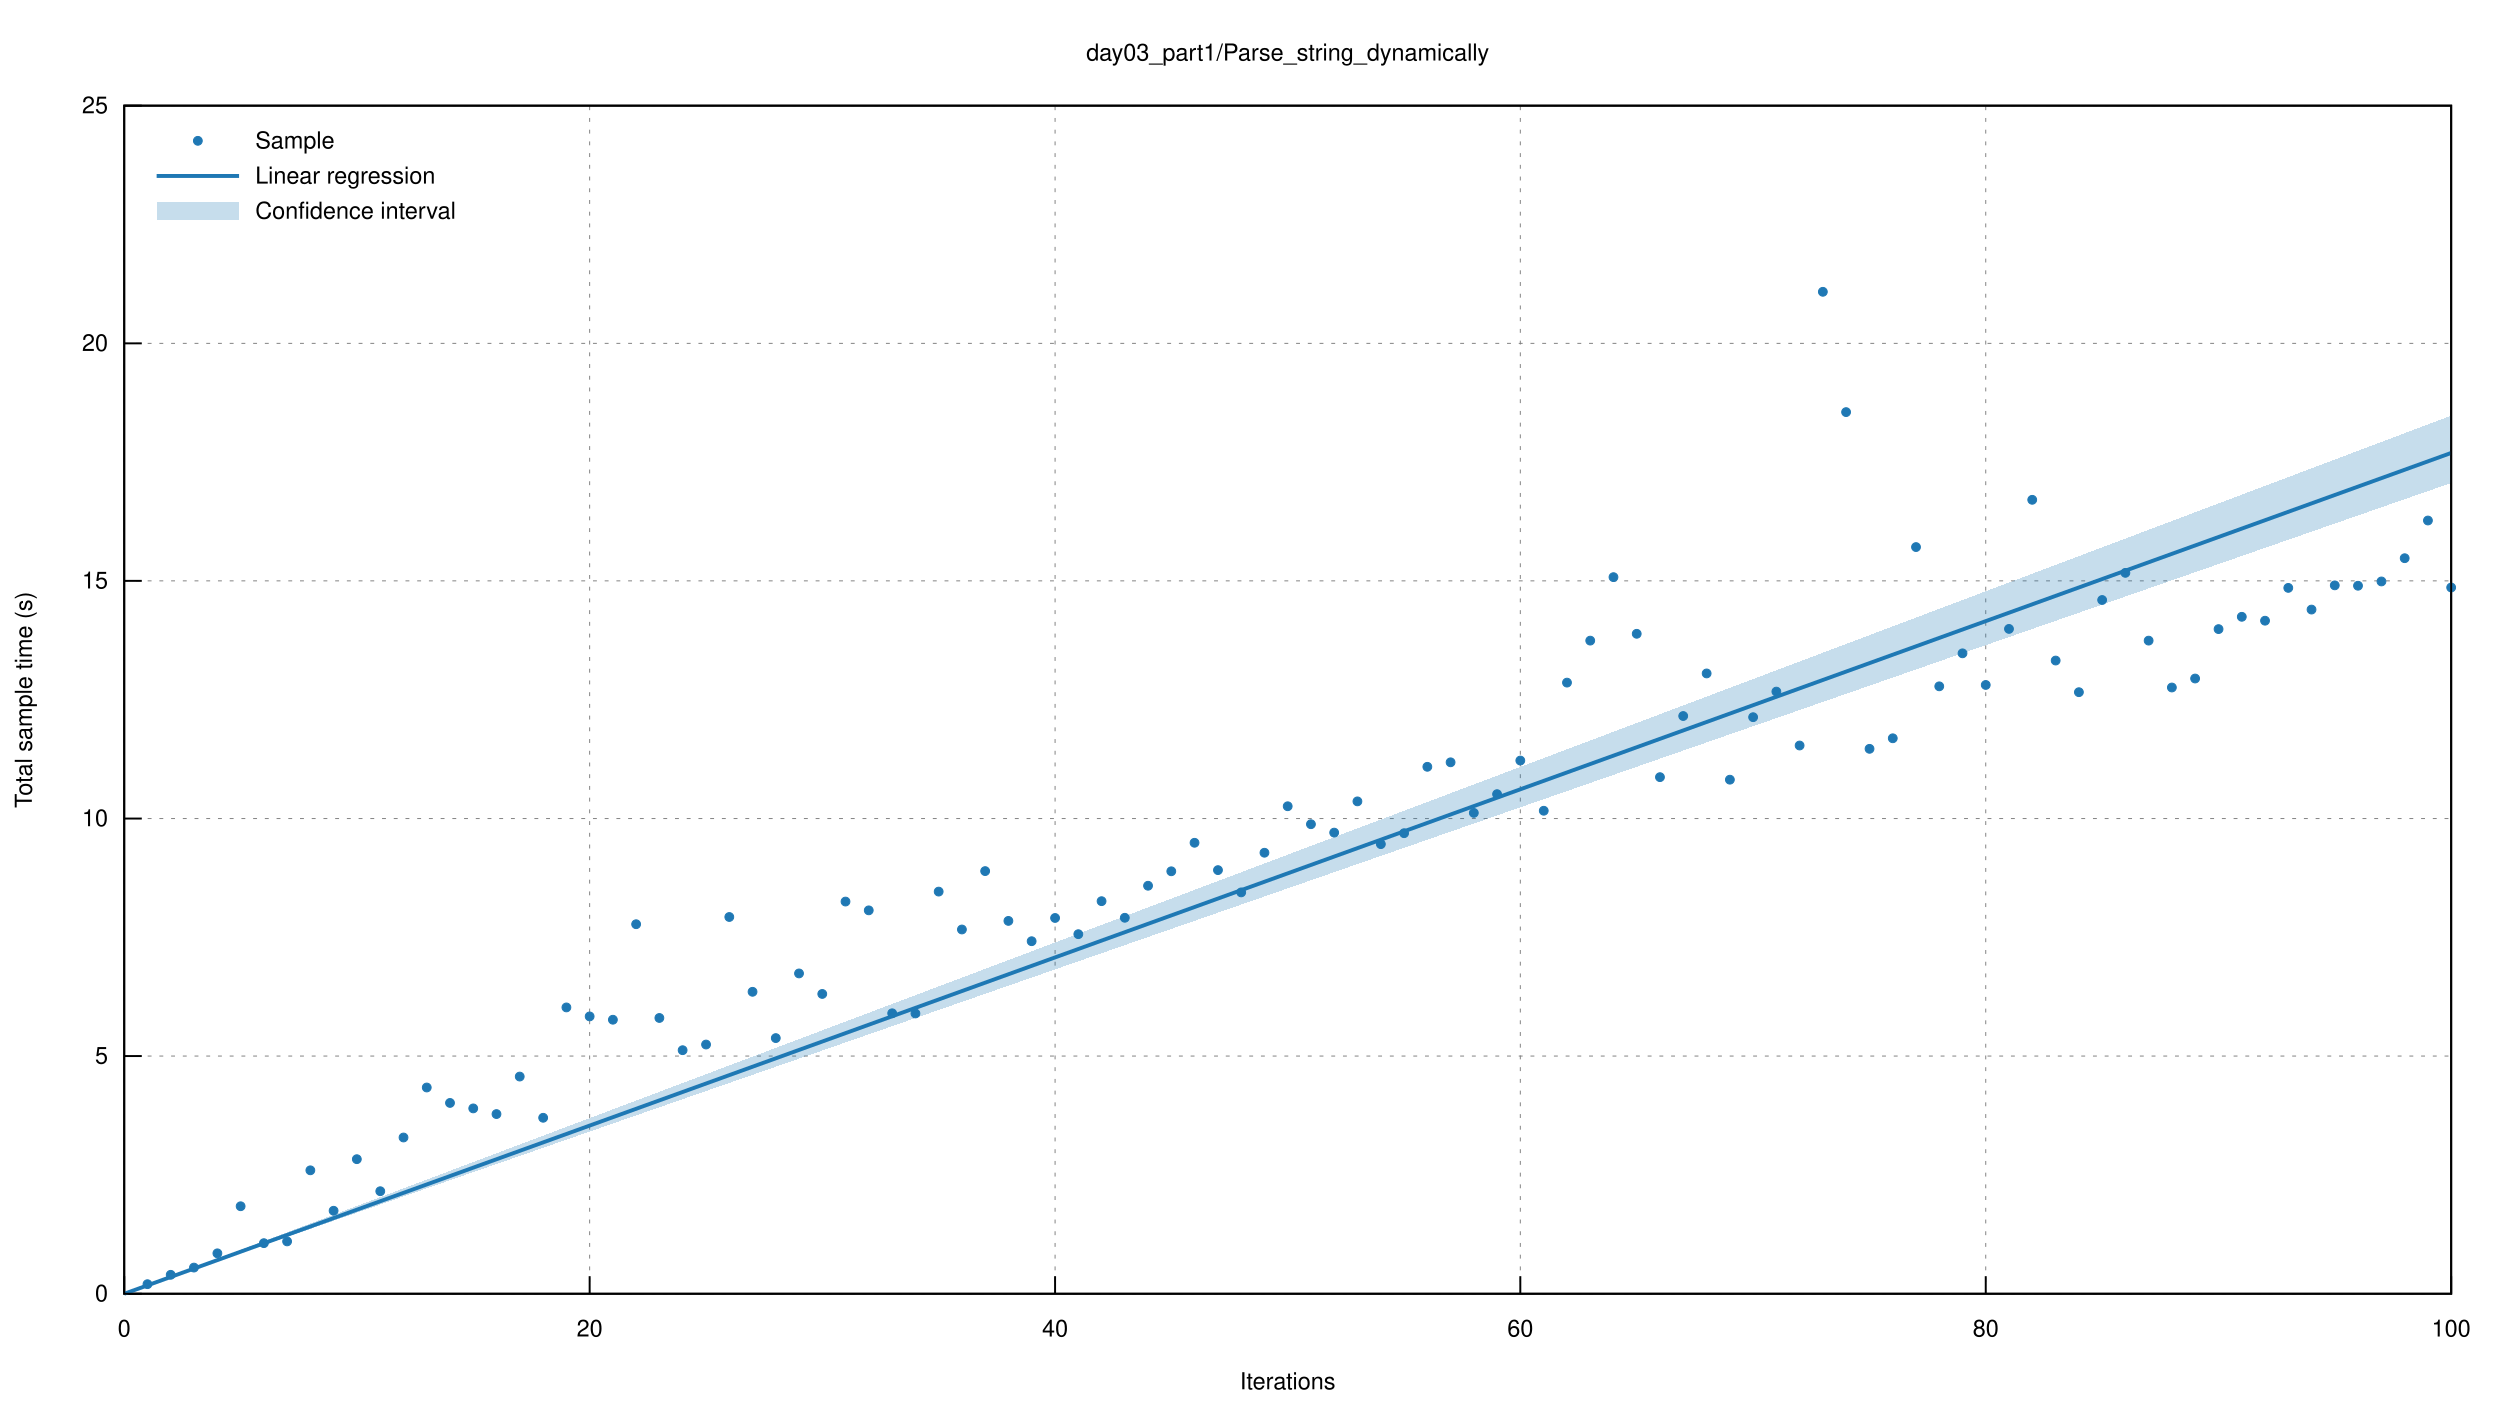
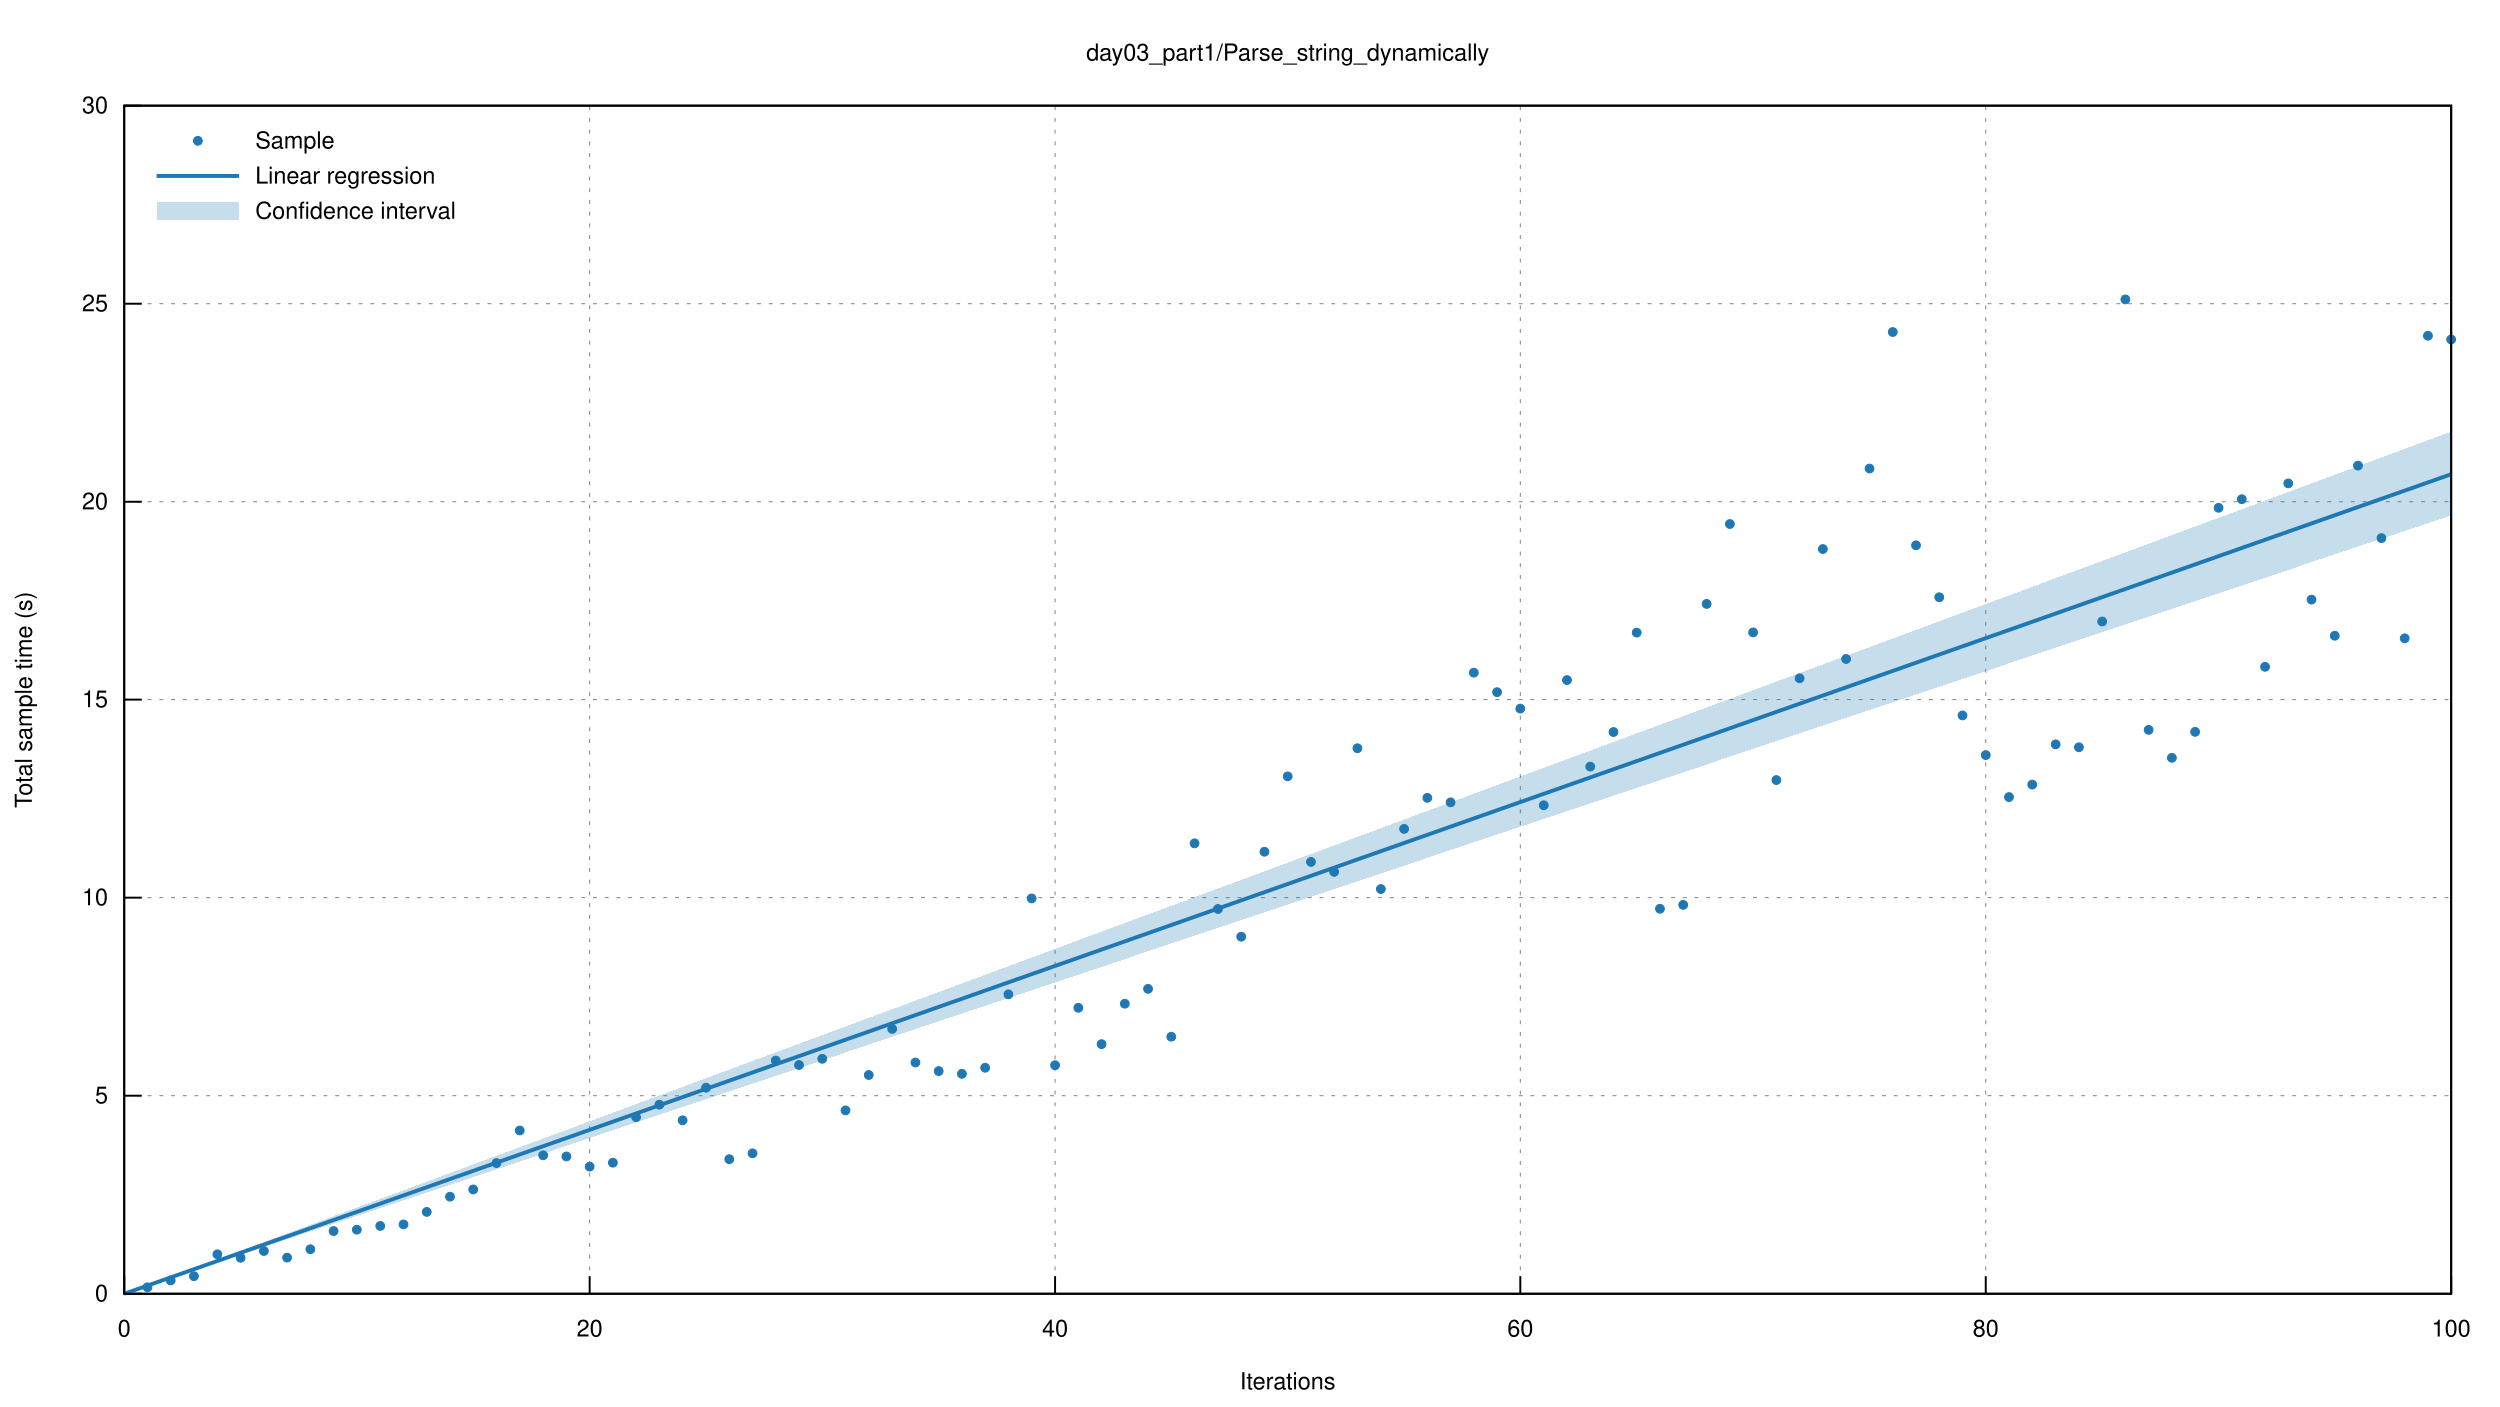
<svg xmlns="http://www.w3.org/2000/svg" xmlns:xlink="http://www.w3.org/1999/xlink" viewBox="0 0 1280 720">
  <g id="gnuplot_canvas">
    <rect x="0" y="0" width="1280" height="720" fill="none" />
    <defs>
      <circle id="gpDot" r="0.5" stroke-width="0.5" stroke="currentColor" />
      <path id="gpPt0" stroke-width="0.222" stroke="currentColor" d="M-1,0 h2 M0,-1 v2" />
      <path id="gpPt1" stroke-width="0.222" stroke="currentColor" d="M-1,-1 L1,1 M1,-1 L-1,1" />
      <path id="gpPt2" stroke-width="0.222" stroke="currentColor" d="M-1,0 L1,0 M0,-1 L0,1 M-1,-1 L1,1 M-1,1 L1,-1" />
      <rect id="gpPt3" stroke-width="0.222" stroke="currentColor" x="-1" y="-1" width="2" height="2" />
      <rect id="gpPt4" stroke-width="0.222" stroke="currentColor" fill="currentColor" x="-1" y="-1" width="2" height="2" />
      <circle id="gpPt5" stroke-width="0.222" stroke="currentColor" cx="0" cy="0" r="1" />
      <use xlink:href="#gpPt5" id="gpPt6" fill="currentColor" stroke="none" />
      <path id="gpPt7" stroke-width="0.222" stroke="currentColor" d="M0,-1.33 L-1.33,0.67 L1.33,0.67 z" />
      <use xlink:href="#gpPt7" id="gpPt8" fill="currentColor" stroke="none" />
      <use xlink:href="#gpPt7" id="gpPt9" stroke="currentColor" transform="rotate(180)" />
      <use xlink:href="#gpPt9" id="gpPt10" fill="currentColor" stroke="none" />
      <use xlink:href="#gpPt3" id="gpPt11" stroke="currentColor" transform="rotate(45)" />
      <use xlink:href="#gpPt11" id="gpPt12" fill="currentColor" stroke="none" />
      <path id="gpPt13" stroke-width="0.222" stroke="currentColor" d="M0,1.330 L1.265,0.411 L0.782,-1.067 L-0.782,-1.076 L-1.265,0.411 z" />
      <use xlink:href="#gpPt13" id="gpPt14" fill="currentColor" stroke="none" />
      <filter id="textbox" filterUnits="objectBoundingBox" x="0" y="0" height="1" width="1">
        <feFlood flood-color="white" flood-opacity="1" result="bgnd" />
        <feComposite in="SourceGraphic" in2="bgnd" operator="atop" />
      </filter>
      <filter id="greybox" filterUnits="objectBoundingBox" x="0" y="0" height="1" width="1">
        <feFlood flood-color="lightgrey" flood-opacity="1" result="grey" />
        <feComposite in="SourceGraphic" in2="grey" operator="atop" />
      </filter>
    </defs>
    <g fill="none" color="white" stroke="currentColor" stroke-width="1.00" stroke-linecap="butt" stroke-linejoin="miter">
</g>
    <g fill="none" color="black" stroke="currentColor" stroke-width="1.00" stroke-linecap="butt" stroke-linejoin="miter">
</g>
    <g fill="none" color="black" stroke="black" stroke-width="0.50" stroke-linecap="butt" stroke-linejoin="miter">
</g>
    <g fill="none" color="gray" stroke="currentColor" stroke-width="0.50" stroke-linecap="butt" stroke-linejoin="miter">
      <path stroke="gray" stroke-dasharray="2,4" class="gridline" d="M63.6,662.4 L1255.0,662.4  " />
    </g>
    <g fill="none" color="gray" stroke="gray" stroke-width="1.00" stroke-linecap="butt" stroke-linejoin="miter">
</g>
    <g fill="none" color="black" stroke="currentColor" stroke-width="1.00" stroke-linecap="butt" stroke-linejoin="miter">
      <path stroke="black" d="M63.6,662.4 L72.6,662.4  " />
      <g transform="translate(55.3,666.3)" stroke="none" fill="black" font-family="Helvetica" font-size="12.00" text-anchor="end">
        <text>
          <tspan font-family="Helvetica"> 0</tspan>
        </text>
      </g>
    </g>
    <g fill="none" color="black" stroke="currentColor" stroke-width="1.00" stroke-linecap="butt" stroke-linejoin="miter">
</g>
    <g fill="none" color="black" stroke="black" stroke-width="0.50" stroke-linecap="butt" stroke-linejoin="miter">
</g>
    <g fill="none" color="gray" stroke="currentColor" stroke-width="0.50" stroke-linecap="butt" stroke-linejoin="miter">
-       <path stroke="gray" stroke-dasharray="2,4" class="gridline" d="M63.6,540.7 L1255.0,540.7  " />
-     </g>
-     <g fill="none" color="gray" stroke="gray" stroke-width="1.00" stroke-linecap="butt" stroke-linejoin="miter">
- </g>
-     <g fill="none" color="black" stroke="currentColor" stroke-width="1.00" stroke-linecap="butt" stroke-linejoin="miter">
-       <path stroke="black" d="M63.6,540.7 L72.6,540.7  " />
-       <g transform="translate(55.3,544.6)" stroke="none" fill="black" font-family="Helvetica" font-size="12.00" text-anchor="end">
+       <path stroke="gray" stroke-dasharray="2,4" class="gridline" d="M63.6,561.0 L1255.0,561.0  " />
+     </g>
+     <g fill="none" color="gray" stroke="gray" stroke-width="1.00" stroke-linecap="butt" stroke-linejoin="miter">
+ </g>
+     <g fill="none" color="black" stroke="currentColor" stroke-width="1.00" stroke-linecap="butt" stroke-linejoin="miter">
+       <path stroke="black" d="M63.6,561.0 L72.6,561.0  " />
+       <g transform="translate(55.3,564.9)" stroke="none" fill="black" font-family="Helvetica" font-size="12.00" text-anchor="end">
        <text>
          <tspan font-family="Helvetica"> 5</tspan>
        </text>
      </g>
    </g>
    <g fill="none" color="black" stroke="currentColor" stroke-width="1.00" stroke-linecap="butt" stroke-linejoin="miter">
</g>
    <g fill="none" color="black" stroke="black" stroke-width="0.50" stroke-linecap="butt" stroke-linejoin="miter">
</g>
    <g fill="none" color="gray" stroke="currentColor" stroke-width="0.50" stroke-linecap="butt" stroke-linejoin="miter">
-       <path stroke="gray" stroke-dasharray="2,4" class="gridline" d="M63.6,419.1 L1255.0,419.1  " />
-     </g>
-     <g fill="none" color="gray" stroke="gray" stroke-width="1.00" stroke-linecap="butt" stroke-linejoin="miter">
- </g>
-     <g fill="none" color="black" stroke="currentColor" stroke-width="1.00" stroke-linecap="butt" stroke-linejoin="miter">
-       <path stroke="black" d="M63.6,419.1 L72.6,419.1  " />
-       <g transform="translate(55.3,423.0)" stroke="none" fill="black" font-family="Helvetica" font-size="12.00" text-anchor="end">
+       <path stroke="gray" stroke-dasharray="2,4" class="gridline" d="M63.6,459.6 L1255.0,459.6  " />
+     </g>
+     <g fill="none" color="gray" stroke="gray" stroke-width="1.00" stroke-linecap="butt" stroke-linejoin="miter">
+ </g>
+     <g fill="none" color="black" stroke="currentColor" stroke-width="1.00" stroke-linecap="butt" stroke-linejoin="miter">
+       <path stroke="black" d="M63.6,459.6 L72.6,459.6  " />
+       <g transform="translate(55.3,463.5)" stroke="none" fill="black" font-family="Helvetica" font-size="12.00" text-anchor="end">
        <text>
          <tspan font-family="Helvetica"> 10</tspan>
        </text>
      </g>
    </g>
    <g fill="none" color="black" stroke="currentColor" stroke-width="1.00" stroke-linecap="butt" stroke-linejoin="miter">
</g>
    <g fill="none" color="black" stroke="black" stroke-width="0.50" stroke-linecap="butt" stroke-linejoin="miter">
</g>
    <g fill="none" color="gray" stroke="currentColor" stroke-width="0.50" stroke-linecap="butt" stroke-linejoin="miter">
-       <path stroke="gray" stroke-dasharray="2,4" class="gridline" d="M63.6,297.4 L1255.0,297.4  " />
-     </g>
-     <g fill="none" color="gray" stroke="gray" stroke-width="1.00" stroke-linecap="butt" stroke-linejoin="miter">
- </g>
-     <g fill="none" color="black" stroke="currentColor" stroke-width="1.00" stroke-linecap="butt" stroke-linejoin="miter">
-       <path stroke="black" d="M63.6,297.4 L72.6,297.4  " />
-       <g transform="translate(55.3,301.3)" stroke="none" fill="black" font-family="Helvetica" font-size="12.00" text-anchor="end">
+       <path stroke="gray" stroke-dasharray="2,4" class="gridline" d="M63.6,358.2 L1255.0,358.2  " />
+     </g>
+     <g fill="none" color="gray" stroke="gray" stroke-width="1.00" stroke-linecap="butt" stroke-linejoin="miter">
+ </g>
+     <g fill="none" color="black" stroke="currentColor" stroke-width="1.00" stroke-linecap="butt" stroke-linejoin="miter">
+       <path stroke="black" d="M63.6,358.2 L72.6,358.2  " />
+       <g transform="translate(55.3,362.1)" stroke="none" fill="black" font-family="Helvetica" font-size="12.00" text-anchor="end">
        <text>
          <tspan font-family="Helvetica"> 15</tspan>
        </text>
      </g>
    </g>
    <g fill="none" color="black" stroke="currentColor" stroke-width="1.00" stroke-linecap="butt" stroke-linejoin="miter">
</g>
    <g fill="none" color="black" stroke="black" stroke-width="0.50" stroke-linecap="butt" stroke-linejoin="miter">
</g>
    <g fill="none" color="gray" stroke="currentColor" stroke-width="0.50" stroke-linecap="butt" stroke-linejoin="miter">
-       <path stroke="gray" stroke-dasharray="2,4" class="gridline" d="M63.6,175.8 L1255.0,175.8  " />
-     </g>
-     <g fill="none" color="gray" stroke="gray" stroke-width="1.00" stroke-linecap="butt" stroke-linejoin="miter">
- </g>
-     <g fill="none" color="black" stroke="currentColor" stroke-width="1.00" stroke-linecap="butt" stroke-linejoin="miter">
-       <path stroke="black" d="M63.6,175.8 L72.6,175.8  " />
-       <g transform="translate(55.3,179.7)" stroke="none" fill="black" font-family="Helvetica" font-size="12.00" text-anchor="end">
+       <path stroke="gray" stroke-dasharray="2,4" class="gridline" d="M63.6,256.9 L1255.0,256.9  " />
+     </g>
+     <g fill="none" color="gray" stroke="gray" stroke-width="1.00" stroke-linecap="butt" stroke-linejoin="miter">
+ </g>
+     <g fill="none" color="black" stroke="currentColor" stroke-width="1.00" stroke-linecap="butt" stroke-linejoin="miter">
+       <path stroke="black" d="M63.6,256.9 L72.6,256.9  " />
+       <g transform="translate(55.3,260.8)" stroke="none" fill="black" font-family="Helvetica" font-size="12.00" text-anchor="end">
        <text>
          <tspan font-family="Helvetica"> 20</tspan>
+         </text>
+       </g>
+     </g>
+     <g fill="none" color="black" stroke="currentColor" stroke-width="1.00" stroke-linecap="butt" stroke-linejoin="miter">
+ </g>
+     <g fill="none" color="black" stroke="black" stroke-width="0.50" stroke-linecap="butt" stroke-linejoin="miter">
+ </g>
+     <g fill="none" color="gray" stroke="currentColor" stroke-width="0.50" stroke-linecap="butt" stroke-linejoin="miter">
+       <path stroke="gray" stroke-dasharray="2,4" class="gridline" d="M63.6,155.5 L1255.0,155.5  " />
+     </g>
+     <g fill="none" color="gray" stroke="gray" stroke-width="1.00" stroke-linecap="butt" stroke-linejoin="miter">
+ </g>
+     <g fill="none" color="black" stroke="currentColor" stroke-width="1.00" stroke-linecap="butt" stroke-linejoin="miter">
+       <path stroke="black" d="M63.6,155.5 L72.6,155.5  " />
+       <g transform="translate(55.3,159.4)" stroke="none" fill="black" font-family="Helvetica" font-size="12.00" text-anchor="end">
+         <text>
+           <tspan font-family="Helvetica"> 25</tspan>
        </text>
      </g>
    </g>
    <g fill="none" color="black" stroke="currentColor" stroke-width="1.00" stroke-linecap="butt" stroke-linejoin="miter">
</g>
    <g fill="none" color="black" stroke="black" stroke-width="0.50" stroke-linecap="butt" stroke-linejoin="miter">
</g>
    <g fill="none" color="gray" stroke="currentColor" stroke-width="0.50" stroke-linecap="butt" stroke-linejoin="miter">
      <path stroke="gray" stroke-dasharray="2,4" class="gridline" d="M63.6,54.1 L1255.0,54.1  " />
    </g>
    <g fill="none" color="gray" stroke="gray" stroke-width="1.00" stroke-linecap="butt" stroke-linejoin="miter">
</g>
    <g fill="none" color="black" stroke="currentColor" stroke-width="1.00" stroke-linecap="butt" stroke-linejoin="miter">
      <path stroke="black" d="M63.6,54.1 L72.6,54.1  " />
      <g transform="translate(55.3,58.0)" stroke="none" fill="black" font-family="Helvetica" font-size="12.00" text-anchor="end">
        <text>
-           <tspan font-family="Helvetica"> 25</tspan>
+           <tspan font-family="Helvetica"> 30</tspan>
        </text>
      </g>
    </g>
    <g fill="none" color="black" stroke="currentColor" stroke-width="1.00" stroke-linecap="butt" stroke-linejoin="miter">
</g>
    <g fill="none" color="black" stroke="black" stroke-width="0.50" stroke-linecap="butt" stroke-linejoin="miter">
</g>
    <g fill="none" color="gray" stroke="currentColor" stroke-width="0.50" stroke-linecap="butt" stroke-linejoin="miter">
      <path stroke="gray" stroke-dasharray="2,4" class="gridline" d="M63.6,662.4 L63.6,54.1  " />
    </g>
    <g fill="none" color="gray" stroke="gray" stroke-width="1.00" stroke-linecap="butt" stroke-linejoin="miter">
</g>
    <g fill="none" color="black" stroke="currentColor" stroke-width="1.00" stroke-linecap="butt" stroke-linejoin="miter">
      <path stroke="black" d="M63.6,662.4 L63.6,653.4  " />
      <g transform="translate(63.6,684.3)" stroke="none" fill="black" font-family="Helvetica" font-size="12.00" text-anchor="middle">
        <text>
          <tspan font-family="Helvetica"> 0</tspan>
        </text>
      </g>
    </g>
    <g fill="none" color="black" stroke="currentColor" stroke-width="1.00" stroke-linecap="butt" stroke-linejoin="miter">
</g>
    <g fill="none" color="black" stroke="black" stroke-width="0.50" stroke-linecap="butt" stroke-linejoin="miter">
</g>
    <g fill="none" color="gray" stroke="currentColor" stroke-width="0.50" stroke-linecap="butt" stroke-linejoin="miter">
      <path stroke="gray" stroke-dasharray="2,4" class="gridline" d="M301.9,662.4 L301.9,54.1  " />
    </g>
    <g fill="none" color="gray" stroke="gray" stroke-width="1.00" stroke-linecap="butt" stroke-linejoin="miter">
</g>
    <g fill="none" color="black" stroke="currentColor" stroke-width="1.00" stroke-linecap="butt" stroke-linejoin="miter">
      <path stroke="black" d="M301.9,662.4 L301.9,653.4  " />
      <g transform="translate(301.9,684.3)" stroke="none" fill="black" font-family="Helvetica" font-size="12.00" text-anchor="middle">
        <text>
          <tspan font-family="Helvetica"> 20</tspan>
        </text>
      </g>
    </g>
    <g fill="none" color="black" stroke="currentColor" stroke-width="1.00" stroke-linecap="butt" stroke-linejoin="miter">
</g>
    <g fill="none" color="black" stroke="black" stroke-width="0.50" stroke-linecap="butt" stroke-linejoin="miter">
</g>
    <g fill="none" color="gray" stroke="currentColor" stroke-width="0.50" stroke-linecap="butt" stroke-linejoin="miter">
      <path stroke="gray" stroke-dasharray="2,4" class="gridline" d="M540.2,662.4 L540.2,54.1  " />
    </g>
    <g fill="none" color="gray" stroke="gray" stroke-width="1.00" stroke-linecap="butt" stroke-linejoin="miter">
</g>
    <g fill="none" color="black" stroke="currentColor" stroke-width="1.00" stroke-linecap="butt" stroke-linejoin="miter">
      <path stroke="black" d="M540.2,662.4 L540.2,653.4  " />
      <g transform="translate(540.2,684.3)" stroke="none" fill="black" font-family="Helvetica" font-size="12.00" text-anchor="middle">
        <text>
          <tspan font-family="Helvetica"> 40</tspan>
        </text>
      </g>
    </g>
    <g fill="none" color="black" stroke="currentColor" stroke-width="1.00" stroke-linecap="butt" stroke-linejoin="miter">
</g>
    <g fill="none" color="black" stroke="black" stroke-width="0.50" stroke-linecap="butt" stroke-linejoin="miter">
</g>
    <g fill="none" color="gray" stroke="currentColor" stroke-width="0.50" stroke-linecap="butt" stroke-linejoin="miter">
      <path stroke="gray" stroke-dasharray="2,4" class="gridline" d="M778.4,662.4 L778.4,54.1  " />
    </g>
    <g fill="none" color="gray" stroke="gray" stroke-width="1.00" stroke-linecap="butt" stroke-linejoin="miter">
</g>
    <g fill="none" color="black" stroke="currentColor" stroke-width="1.00" stroke-linecap="butt" stroke-linejoin="miter">
      <path stroke="black" d="M778.4,662.4 L778.4,653.4  " />
      <g transform="translate(778.4,684.3)" stroke="none" fill="black" font-family="Helvetica" font-size="12.00" text-anchor="middle">
        <text>
          <tspan font-family="Helvetica"> 60</tspan>
        </text>
      </g>
    </g>
    <g fill="none" color="black" stroke="currentColor" stroke-width="1.00" stroke-linecap="butt" stroke-linejoin="miter">
</g>
    <g fill="none" color="black" stroke="black" stroke-width="0.50" stroke-linecap="butt" stroke-linejoin="miter">
</g>
    <g fill="none" color="gray" stroke="currentColor" stroke-width="0.50" stroke-linecap="butt" stroke-linejoin="miter">
      <path stroke="gray" stroke-dasharray="2,4" class="gridline" d="M1016.7,662.4 L1016.7,54.1  " />
    </g>
    <g fill="none" color="gray" stroke="gray" stroke-width="1.00" stroke-linecap="butt" stroke-linejoin="miter">
</g>
    <g fill="none" color="black" stroke="currentColor" stroke-width="1.00" stroke-linecap="butt" stroke-linejoin="miter">
      <path stroke="black" d="M1016.7,662.4 L1016.7,653.4  " />
      <g transform="translate(1016.7,684.3)" stroke="none" fill="black" font-family="Helvetica" font-size="12.00" text-anchor="middle">
        <text>
          <tspan font-family="Helvetica"> 80</tspan>
        </text>
      </g>
    </g>
    <g fill="none" color="black" stroke="currentColor" stroke-width="1.00" stroke-linecap="butt" stroke-linejoin="miter">
</g>
    <g fill="none" color="black" stroke="black" stroke-width="0.50" stroke-linecap="butt" stroke-linejoin="miter">
</g>
    <g fill="none" color="gray" stroke="currentColor" stroke-width="0.50" stroke-linecap="butt" stroke-linejoin="miter">
      <path stroke="gray" stroke-dasharray="2,4" class="gridline" d="M1255.0,662.4 L1255.0,54.1  " />
    </g>
    <g fill="none" color="gray" stroke="gray" stroke-width="1.00" stroke-linecap="butt" stroke-linejoin="miter">
</g>
    <g fill="none" color="black" stroke="currentColor" stroke-width="1.00" stroke-linecap="butt" stroke-linejoin="miter">
      <path stroke="black" d="M1255.0,662.4 L1255.0,653.4  " />
      <g transform="translate(1255.0,684.3)" stroke="none" fill="black" font-family="Helvetica" font-size="12.00" text-anchor="middle">
        <text>
          <tspan font-family="Helvetica"> 100</tspan>
        </text>
      </g>
    </g>
    <g fill="none" color="black" stroke="currentColor" stroke-width="1.00" stroke-linecap="butt" stroke-linejoin="miter">
</g>
    <g fill="none" color="black" stroke="currentColor" stroke-width="1.00" stroke-linecap="butt" stroke-linejoin="miter">
      <path stroke="black" d="M63.6,54.1 L63.6,662.4 L1255.0,662.4 L1255.0,54.1 L63.6,54.1 Z  " />
    </g>
    <g fill="none" color="black" stroke="currentColor" stroke-width="1.00" stroke-linecap="butt" stroke-linejoin="miter">
      <g transform="translate(16.3,358.3) rotate(270)" stroke="none" fill="black" font-family="Helvetica" font-size="12.00" text-anchor="middle">
        <text>
          <tspan font-family="Helvetica">Total sample time (s)</tspan>
        </text>
      </g>
    </g>
    <g fill="none" color="black" stroke="currentColor" stroke-width="1.00" stroke-linecap="butt" stroke-linejoin="miter">
      <g transform="translate(659.3,711.3)" stroke="none" fill="black" font-family="Helvetica" font-size="12.00" text-anchor="middle">
        <text>
          <tspan font-family="Helvetica">Iterations</tspan>
        </text>
      </g>
    </g>
    <g fill="none" color="black" stroke="currentColor" stroke-width="1.00" stroke-linecap="butt" stroke-linejoin="miter">
      <g transform="translate(659.3,31.0)" stroke="none" fill="black" font-family="Helvetica" font-size="12.00" text-anchor="middle">
        <text>
          <tspan font-family="Helvetica">day03_part1/Parse_string_dynamically</tspan>
        </text>
      </g>
    </g>
    <g id="gnuplot_plot_1">
      <g fill="none" color="black" stroke="currentColor" stroke-width="1.00" stroke-linecap="butt" stroke-linejoin="miter">
        <g transform="translate(130.7,76.0)" stroke="none" fill="black" font-family="Helvetica" font-size="12.00" text-anchor="start">
          <text>
            <tspan font-family="Helvetica">Sample</tspan>
          </text>
        </g>
      </g>
      <g fill="none" color="black" stroke="currentColor" stroke-width="1.00" stroke-linecap="butt" stroke-linejoin="miter">
-         <use xlink:href="#gpPt6" transform="translate(75.5,657.5) scale(2.25)" color="rgb( 31, 120, 180)" />
-         <use xlink:href="#gpPt6" transform="translate(87.4,652.7) scale(2.25)" color="rgb( 31, 120, 180)" />
-         <use xlink:href="#gpPt6" transform="translate(99.3,649.0) scale(2.25)" color="rgb( 31, 120, 180)" />
-         <use xlink:href="#gpPt6" transform="translate(111.3,641.7) scale(2.25)" color="rgb( 31, 120, 180)" />
-         <use xlink:href="#gpPt6" transform="translate(123.2,617.6) scale(2.25)" color="rgb( 31, 120, 180)" />
-         <use xlink:href="#gpPt6" transform="translate(135.1,636.5) scale(2.25)" color="rgb( 31, 120, 180)" />
-         <use xlink:href="#gpPt6" transform="translate(147.0,635.6) scale(2.25)" color="rgb( 31, 120, 180)" />
-         <use xlink:href="#gpPt6" transform="translate(158.9,599.2) scale(2.25)" color="rgb( 31, 120, 180)" />
-         <use xlink:href="#gpPt6" transform="translate(170.8,619.9) scale(2.25)" color="rgb( 31, 120, 180)" />
-         <use xlink:href="#gpPt6" transform="translate(182.7,593.5) scale(2.25)" color="rgb( 31, 120, 180)" />
-         <use xlink:href="#gpPt6" transform="translate(194.7,609.9) scale(2.25)" color="rgb( 31, 120, 180)" />
-         <use xlink:href="#gpPt6" transform="translate(206.6,582.4) scale(2.25)" color="rgb( 31, 120, 180)" />
-         <use xlink:href="#gpPt6" transform="translate(218.5,556.8) scale(2.25)" color="rgb( 31, 120, 180)" />
-         <use xlink:href="#gpPt6" transform="translate(230.4,564.7) scale(2.25)" color="rgb( 31, 120, 180)" />
-         <use xlink:href="#gpPt6" transform="translate(242.3,567.5) scale(2.25)" color="rgb( 31, 120, 180)" />
-         <use xlink:href="#gpPt6" transform="translate(254.2,570.4) scale(2.25)" color="rgb( 31, 120, 180)" />
-         <use xlink:href="#gpPt6" transform="translate(266.1,551.2) scale(2.25)" color="rgb( 31, 120, 180)" />
-         <use xlink:href="#gpPt6" transform="translate(278.1,572.3) scale(2.25)" color="rgb( 31, 120, 180)" />
-         <use xlink:href="#gpPt6" transform="translate(290.0,515.8) scale(2.25)" color="rgb( 31, 120, 180)" />
-         <use xlink:href="#gpPt6" transform="translate(301.9,520.4) scale(2.25)" color="rgb( 31, 120, 180)" />
-         <use xlink:href="#gpPt6" transform="translate(313.8,522.1) scale(2.25)" color="rgb( 31, 120, 180)" />
-         <use xlink:href="#gpPt6" transform="translate(325.7,473.2) scale(2.25)" color="rgb( 31, 120, 180)" />
-         <use xlink:href="#gpPt6" transform="translate(337.6,521.2) scale(2.25)" color="rgb( 31, 120, 180)" />
-         <use xlink:href="#gpPt6" transform="translate(349.5,537.7) scale(2.25)" color="rgb( 31, 120, 180)" />
-         <use xlink:href="#gpPt6" transform="translate(361.5,534.8) scale(2.25)" color="rgb( 31, 120, 180)" />
-         <use xlink:href="#gpPt6" transform="translate(373.4,469.5) scale(2.25)" color="rgb( 31, 120, 180)" />
-         <use xlink:href="#gpPt6" transform="translate(385.3,507.8) scale(2.25)" color="rgb( 31, 120, 180)" />
-         <use xlink:href="#gpPt6" transform="translate(397.2,531.5) scale(2.25)" color="rgb( 31, 120, 180)" />
-         <use xlink:href="#gpPt6" transform="translate(409.1,498.4) scale(2.25)" color="rgb( 31, 120, 180)" />
-         <use xlink:href="#gpPt6" transform="translate(421.0,508.9) scale(2.25)" color="rgb( 31, 120, 180)" />
-         <use xlink:href="#gpPt6" transform="translate(432.9,461.6) scale(2.25)" color="rgb( 31, 120, 180)" />
-         <use xlink:href="#gpPt6" transform="translate(444.8,466.1) scale(2.25)" color="rgb( 31, 120, 180)" />
-         <use xlink:href="#gpPt6" transform="translate(456.8,518.8) scale(2.25)" color="rgb( 31, 120, 180)" />
-         <use xlink:href="#gpPt6" transform="translate(468.7,518.9) scale(2.25)" color="rgb( 31, 120, 180)" />
-         <use xlink:href="#gpPt6" transform="translate(480.6,456.5) scale(2.25)" color="rgb( 31, 120, 180)" />
-         <use xlink:href="#gpPt6" transform="translate(492.5,475.9) scale(2.25)" color="rgb( 31, 120, 180)" />
-         <use xlink:href="#gpPt6" transform="translate(504.4,446.0) scale(2.25)" color="rgb( 31, 120, 180)" />
-         <use xlink:href="#gpPt6" transform="translate(516.3,471.5) scale(2.25)" color="rgb( 31, 120, 180)" />
-         <use xlink:href="#gpPt6" transform="translate(528.2,481.9) scale(2.25)" color="rgb( 31, 120, 180)" />
-         <use xlink:href="#gpPt6" transform="translate(540.2,470.0) scale(2.25)" color="rgb( 31, 120, 180)" />
-         <use xlink:href="#gpPt6" transform="translate(552.1,478.3) scale(2.25)" color="rgb( 31, 120, 180)" />
-         <use xlink:href="#gpPt6" transform="translate(564.0,461.4) scale(2.25)" color="rgb( 31, 120, 180)" />
-         <use xlink:href="#gpPt6" transform="translate(575.9,469.9) scale(2.25)" color="rgb( 31, 120, 180)" />
-         <use xlink:href="#gpPt6" transform="translate(587.8,453.5) scale(2.25)" color="rgb( 31, 120, 180)" />
-         <use xlink:href="#gpPt6" transform="translate(599.7,446.1) scale(2.25)" color="rgb( 31, 120, 180)" />
-         <use xlink:href="#gpPt6" transform="translate(611.6,431.5) scale(2.25)" color="rgb( 31, 120, 180)" />
-         <use xlink:href="#gpPt6" transform="translate(623.6,445.5) scale(2.25)" color="rgb( 31, 120, 180)" />
-         <use xlink:href="#gpPt6" transform="translate(635.5,456.9) scale(2.25)" color="rgb( 31, 120, 180)" />
-         <use xlink:href="#gpPt6" transform="translate(647.4,436.6) scale(2.25)" color="rgb( 31, 120, 180)" />
-         <use xlink:href="#gpPt6" transform="translate(659.3,412.8) scale(2.25)" color="rgb( 31, 120, 180)" />
-         <use xlink:href="#gpPt6" transform="translate(671.2,422.0) scale(2.25)" color="rgb( 31, 120, 180)" />
-         <use xlink:href="#gpPt6" transform="translate(683.1,426.3) scale(2.25)" color="rgb( 31, 120, 180)" />
-         <use xlink:href="#gpPt6" transform="translate(695.0,410.3) scale(2.25)" color="rgb( 31, 120, 180)" />
-         <use xlink:href="#gpPt6" transform="translate(707.0,432.2) scale(2.25)" color="rgb( 31, 120, 180)" />
-         <use xlink:href="#gpPt6" transform="translate(718.9,426.6) scale(2.25)" color="rgb( 31, 120, 180)" />
-         <use xlink:href="#gpPt6" transform="translate(730.8,392.6) scale(2.25)" color="rgb( 31, 120, 180)" />
-         <use xlink:href="#gpPt6" transform="translate(742.7,390.3) scale(2.25)" color="rgb( 31, 120, 180)" />
-         <use xlink:href="#gpPt6" transform="translate(754.6,416.2) scale(2.25)" color="rgb( 31, 120, 180)" />
-         <use xlink:href="#gpPt6" transform="translate(766.5,406.6) scale(2.25)" color="rgb( 31, 120, 180)" />
-         <use xlink:href="#gpPt6" transform="translate(778.4,389.4) scale(2.25)" color="rgb( 31, 120, 180)" />
-         <use xlink:href="#gpPt6" transform="translate(790.4,415.1) scale(2.25)" color="rgb( 31, 120, 180)" />
-         <use xlink:href="#gpPt6" transform="translate(802.3,349.5) scale(2.25)" color="rgb( 31, 120, 180)" />
-         <use xlink:href="#gpPt6" transform="translate(814.2,328.0) scale(2.25)" color="rgb( 31, 120, 180)" />
-         <use xlink:href="#gpPt6" transform="translate(826.1,295.5) scale(2.25)" color="rgb( 31, 120, 180)" />
-         <use xlink:href="#gpPt6" transform="translate(838.0,324.5) scale(2.25)" color="rgb( 31, 120, 180)" />
-         <use xlink:href="#gpPt6" transform="translate(849.9,397.9) scale(2.25)" color="rgb( 31, 120, 180)" />
-         <use xlink:href="#gpPt6" transform="translate(861.8,366.6) scale(2.25)" color="rgb( 31, 120, 180)" />
-         <use xlink:href="#gpPt6" transform="translate(873.8,344.8) scale(2.25)" color="rgb( 31, 120, 180)" />
-         <use xlink:href="#gpPt6" transform="translate(885.7,399.2) scale(2.25)" color="rgb( 31, 120, 180)" />
-         <use xlink:href="#gpPt6" transform="translate(897.6,367.2) scale(2.25)" color="rgb( 31, 120, 180)" />
-         <use xlink:href="#gpPt6" transform="translate(909.5,354.1) scale(2.25)" color="rgb( 31, 120, 180)" />
-         <use xlink:href="#gpPt6" transform="translate(921.4,381.7) scale(2.25)" color="rgb( 31, 120, 180)" />
-         <use xlink:href="#gpPt6" transform="translate(933.3,149.4) scale(2.25)" color="rgb( 31, 120, 180)" />
-         <use xlink:href="#gpPt6" transform="translate(945.2,211.0) scale(2.25)" color="rgb( 31, 120, 180)" />
-         <use xlink:href="#gpPt6" transform="translate(957.2,383.4) scale(2.25)" color="rgb( 31, 120, 180)" />
-         <use xlink:href="#gpPt6" transform="translate(969.1,378.0) scale(2.25)" color="rgb( 31, 120, 180)" />
-         <use xlink:href="#gpPt6" transform="translate(981.0,280.1) scale(2.25)" color="rgb( 31, 120, 180)" />
-         <use xlink:href="#gpPt6" transform="translate(992.9,351.4) scale(2.25)" color="rgb( 31, 120, 180)" />
-         <use xlink:href="#gpPt6" transform="translate(1004.8,334.5) scale(2.25)" color="rgb( 31, 120, 180)" />
-         <use xlink:href="#gpPt6" transform="translate(1016.7,350.7) scale(2.25)" color="rgb( 31, 120, 180)" />
-         <use xlink:href="#gpPt6" transform="translate(1028.6,322.0) scale(2.25)" color="rgb( 31, 120, 180)" />
-         <use xlink:href="#gpPt6" transform="translate(1040.5,255.9) scale(2.25)" color="rgb( 31, 120, 180)" />
-         <use xlink:href="#gpPt6" transform="translate(1052.5,338.2) scale(2.25)" color="rgb( 31, 120, 180)" />
-         <use xlink:href="#gpPt6" transform="translate(1064.4,354.4) scale(2.25)" color="rgb( 31, 120, 180)" />
-         <use xlink:href="#gpPt6" transform="translate(1076.3,307.2) scale(2.25)" color="rgb( 31, 120, 180)" />
-         <use xlink:href="#gpPt6" transform="translate(1088.2,293.3) scale(2.25)" color="rgb( 31, 120, 180)" />
-         <use xlink:href="#gpPt6" transform="translate(1100.1,328.0) scale(2.25)" color="rgb( 31, 120, 180)" />
-         <use xlink:href="#gpPt6" transform="translate(1112.0,352.0) scale(2.25)" color="rgb( 31, 120, 180)" />
-         <use xlink:href="#gpPt6" transform="translate(1123.9,347.4) scale(2.25)" color="rgb( 31, 120, 180)" />
-         <use xlink:href="#gpPt6" transform="translate(1135.9,322.1) scale(2.25)" color="rgb( 31, 120, 180)" />
-         <use xlink:href="#gpPt6" transform="translate(1147.8,315.8) scale(2.25)" color="rgb( 31, 120, 180)" />
-         <use xlink:href="#gpPt6" transform="translate(1159.7,317.8) scale(2.25)" color="rgb( 31, 120, 180)" />
-         <use xlink:href="#gpPt6" transform="translate(1171.6,301.0) scale(2.25)" color="rgb( 31, 120, 180)" />
-         <use xlink:href="#gpPt6" transform="translate(1183.5,312.1) scale(2.25)" color="rgb( 31, 120, 180)" />
-         <use xlink:href="#gpPt6" transform="translate(1195.4,299.7) scale(2.25)" color="rgb( 31, 120, 180)" />
-         <use xlink:href="#gpPt6" transform="translate(1207.3,299.9) scale(2.25)" color="rgb( 31, 120, 180)" />
-         <use xlink:href="#gpPt6" transform="translate(1219.3,297.7) scale(2.25)" color="rgb( 31, 120, 180)" />
-         <use xlink:href="#gpPt6" transform="translate(1231.2,285.8) scale(2.25)" color="rgb( 31, 120, 180)" />
-         <use xlink:href="#gpPt6" transform="translate(1243.1,266.5) scale(2.25)" color="rgb( 31, 120, 180)" />
-         <use xlink:href="#gpPt6" transform="translate(1255.0,300.8) scale(2.25)" color="rgb( 31, 120, 180)" />
+         <use xlink:href="#gpPt6" transform="translate(75.5,659.1) scale(2.25)" color="rgb( 31, 120, 180)" />
+         <use xlink:href="#gpPt6" transform="translate(87.4,655.6) scale(2.25)" color="rgb( 31, 120, 180)" />
+         <use xlink:href="#gpPt6" transform="translate(99.3,653.4) scale(2.25)" color="rgb( 31, 120, 180)" />
+         <use xlink:href="#gpPt6" transform="translate(111.3,642.2) scale(2.25)" color="rgb( 31, 120, 180)" />
+         <use xlink:href="#gpPt6" transform="translate(123.2,644.0) scale(2.25)" color="rgb( 31, 120, 180)" />
+         <use xlink:href="#gpPt6" transform="translate(135.1,640.5) scale(2.25)" color="rgb( 31, 120, 180)" />
+         <use xlink:href="#gpPt6" transform="translate(147.0,643.9) scale(2.25)" color="rgb( 31, 120, 180)" />
+         <use xlink:href="#gpPt6" transform="translate(158.9,639.6) scale(2.25)" color="rgb( 31, 120, 180)" />
+         <use xlink:href="#gpPt6" transform="translate(170.8,630.3) scale(2.25)" color="rgb( 31, 120, 180)" />
+         <use xlink:href="#gpPt6" transform="translate(182.7,629.6) scale(2.25)" color="rgb( 31, 120, 180)" />
+         <use xlink:href="#gpPt6" transform="translate(194.7,627.7) scale(2.25)" color="rgb( 31, 120, 180)" />
+         <use xlink:href="#gpPt6" transform="translate(206.6,626.9) scale(2.25)" color="rgb( 31, 120, 180)" />
+         <use xlink:href="#gpPt6" transform="translate(218.5,620.5) scale(2.25)" color="rgb( 31, 120, 180)" />
+         <use xlink:href="#gpPt6" transform="translate(230.4,612.7) scale(2.25)" color="rgb( 31, 120, 180)" />
+         <use xlink:href="#gpPt6" transform="translate(242.3,609.0) scale(2.25)" color="rgb( 31, 120, 180)" />
+         <use xlink:href="#gpPt6" transform="translate(254.2,595.5) scale(2.25)" color="rgb( 31, 120, 180)" />
+         <use xlink:href="#gpPt6" transform="translate(266.1,578.8) scale(2.25)" color="rgb( 31, 120, 180)" />
+         <use xlink:href="#gpPt6" transform="translate(278.1,591.5) scale(2.25)" color="rgb( 31, 120, 180)" />
+         <use xlink:href="#gpPt6" transform="translate(290.0,592.1) scale(2.25)" color="rgb( 31, 120, 180)" />
+         <use xlink:href="#gpPt6" transform="translate(301.9,597.3) scale(2.25)" color="rgb( 31, 120, 180)" />
+         <use xlink:href="#gpPt6" transform="translate(313.8,595.3) scale(2.25)" color="rgb( 31, 120, 180)" />
+         <use xlink:href="#gpPt6" transform="translate(325.7,572.0) scale(2.25)" color="rgb( 31, 120, 180)" />
+         <use xlink:href="#gpPt6" transform="translate(337.6,565.6) scale(2.25)" color="rgb( 31, 120, 180)" />
+         <use xlink:href="#gpPt6" transform="translate(349.5,573.6) scale(2.25)" color="rgb( 31, 120, 180)" />
+         <use xlink:href="#gpPt6" transform="translate(361.5,556.9) scale(2.25)" color="rgb( 31, 120, 180)" />
+         <use xlink:href="#gpPt6" transform="translate(373.4,593.5) scale(2.25)" color="rgb( 31, 120, 180)" />
+         <use xlink:href="#gpPt6" transform="translate(385.3,590.5) scale(2.25)" color="rgb( 31, 120, 180)" />
+         <use xlink:href="#gpPt6" transform="translate(397.2,543.0) scale(2.25)" color="rgb( 31, 120, 180)" />
+         <use xlink:href="#gpPt6" transform="translate(409.1,545.3) scale(2.25)" color="rgb( 31, 120, 180)" />
+         <use xlink:href="#gpPt6" transform="translate(421.0,542.1) scale(2.25)" color="rgb( 31, 120, 180)" />
+         <use xlink:href="#gpPt6" transform="translate(432.9,568.5) scale(2.25)" color="rgb( 31, 120, 180)" />
+         <use xlink:href="#gpPt6" transform="translate(444.8,550.4) scale(2.25)" color="rgb( 31, 120, 180)" />
+         <use xlink:href="#gpPt6" transform="translate(456.8,526.8) scale(2.25)" color="rgb( 31, 120, 180)" />
+         <use xlink:href="#gpPt6" transform="translate(468.7,544.0) scale(2.25)" color="rgb( 31, 120, 180)" />
+         <use xlink:href="#gpPt6" transform="translate(480.6,548.4) scale(2.25)" color="rgb( 31, 120, 180)" />
+         <use xlink:href="#gpPt6" transform="translate(492.5,549.8) scale(2.25)" color="rgb( 31, 120, 180)" />
+         <use xlink:href="#gpPt6" transform="translate(504.4,546.7) scale(2.25)" color="rgb( 31, 120, 180)" />
+         <use xlink:href="#gpPt6" transform="translate(516.3,509.1) scale(2.25)" color="rgb( 31, 120, 180)" />
+         <use xlink:href="#gpPt6" transform="translate(528.2,460.0) scale(2.25)" color="rgb( 31, 120, 180)" />
+         <use xlink:href="#gpPt6" transform="translate(540.2,545.4) scale(2.25)" color="rgb( 31, 120, 180)" />
+         <use xlink:href="#gpPt6" transform="translate(552.1,516.0) scale(2.25)" color="rgb( 31, 120, 180)" />
+         <use xlink:href="#gpPt6" transform="translate(564.0,534.6) scale(2.25)" color="rgb( 31, 120, 180)" />
+         <use xlink:href="#gpPt6" transform="translate(575.9,513.9) scale(2.25)" color="rgb( 31, 120, 180)" />
+         <use xlink:href="#gpPt6" transform="translate(587.8,506.3) scale(2.25)" color="rgb( 31, 120, 180)" />
+         <use xlink:href="#gpPt6" transform="translate(599.7,530.8) scale(2.25)" color="rgb( 31, 120, 180)" />
+         <use xlink:href="#gpPt6" transform="translate(611.6,431.8) scale(2.25)" color="rgb( 31, 120, 180)" />
+         <use xlink:href="#gpPt6" transform="translate(623.6,465.4) scale(2.25)" color="rgb( 31, 120, 180)" />
+         <use xlink:href="#gpPt6" transform="translate(635.5,479.6) scale(2.25)" color="rgb( 31, 120, 180)" />
+         <use xlink:href="#gpPt6" transform="translate(647.4,436.1) scale(2.25)" color="rgb( 31, 120, 180)" />
+         <use xlink:href="#gpPt6" transform="translate(659.3,397.5) scale(2.25)" color="rgb( 31, 120, 180)" />
+         <use xlink:href="#gpPt6" transform="translate(671.2,441.3) scale(2.25)" color="rgb( 31, 120, 180)" />
+         <use xlink:href="#gpPt6" transform="translate(683.1,446.4) scale(2.25)" color="rgb( 31, 120, 180)" />
+         <use xlink:href="#gpPt6" transform="translate(695.0,383.1) scale(2.25)" color="rgb( 31, 120, 180)" />
+         <use xlink:href="#gpPt6" transform="translate(707.0,455.2) scale(2.25)" color="rgb( 31, 120, 180)" />
+         <use xlink:href="#gpPt6" transform="translate(718.9,424.4) scale(2.25)" color="rgb( 31, 120, 180)" />
+         <use xlink:href="#gpPt6" transform="translate(730.8,408.5) scale(2.25)" color="rgb( 31, 120, 180)" />
+         <use xlink:href="#gpPt6" transform="translate(742.7,410.8) scale(2.25)" color="rgb( 31, 120, 180)" />
+         <use xlink:href="#gpPt6" transform="translate(754.6,344.4) scale(2.25)" color="rgb( 31, 120, 180)" />
+         <use xlink:href="#gpPt6" transform="translate(766.5,354.4) scale(2.25)" color="rgb( 31, 120, 180)" />
+         <use xlink:href="#gpPt6" transform="translate(778.4,362.8) scale(2.25)" color="rgb( 31, 120, 180)" />
+         <use xlink:href="#gpPt6" transform="translate(790.4,412.3) scale(2.25)" color="rgb( 31, 120, 180)" />
+         <use xlink:href="#gpPt6" transform="translate(802.3,348.2) scale(2.25)" color="rgb( 31, 120, 180)" />
+         <use xlink:href="#gpPt6" transform="translate(814.2,392.5) scale(2.25)" color="rgb( 31, 120, 180)" />
+         <use xlink:href="#gpPt6" transform="translate(826.1,374.8) scale(2.25)" color="rgb( 31, 120, 180)" />
+         <use xlink:href="#gpPt6" transform="translate(838.0,323.9) scale(2.25)" color="rgb( 31, 120, 180)" />
+         <use xlink:href="#gpPt6" transform="translate(849.9,465.3) scale(2.25)" color="rgb( 31, 120, 180)" />
+         <use xlink:href="#gpPt6" transform="translate(861.8,463.3) scale(2.25)" color="rgb( 31, 120, 180)" />
+         <use xlink:href="#gpPt6" transform="translate(873.8,309.2) scale(2.25)" color="rgb( 31, 120, 180)" />
+         <use xlink:href="#gpPt6" transform="translate(885.7,268.3) scale(2.25)" color="rgb( 31, 120, 180)" />
+         <use xlink:href="#gpPt6" transform="translate(897.6,323.8) scale(2.25)" color="rgb( 31, 120, 180)" />
+         <use xlink:href="#gpPt6" transform="translate(909.5,399.4) scale(2.25)" color="rgb( 31, 120, 180)" />
+         <use xlink:href="#gpPt6" transform="translate(921.4,347.3) scale(2.25)" color="rgb( 31, 120, 180)" />
+         <use xlink:href="#gpPt6" transform="translate(933.3,281.1) scale(2.25)" color="rgb( 31, 120, 180)" />
+         <use xlink:href="#gpPt6" transform="translate(945.2,337.4) scale(2.25)" color="rgb( 31, 120, 180)" />
+         <use xlink:href="#gpPt6" transform="translate(957.2,239.9) scale(2.25)" color="rgb( 31, 120, 180)" />
+         <use xlink:href="#gpPt6" transform="translate(969.1,170.0) scale(2.25)" color="rgb( 31, 120, 180)" />
+         <use xlink:href="#gpPt6" transform="translate(981.0,279.2) scale(2.25)" color="rgb( 31, 120, 180)" />
+         <use xlink:href="#gpPt6" transform="translate(992.9,305.8) scale(2.25)" color="rgb( 31, 120, 180)" />
+         <use xlink:href="#gpPt6" transform="translate(1004.8,366.3) scale(2.25)" color="rgb( 31, 120, 180)" />
+         <use xlink:href="#gpPt6" transform="translate(1016.7,386.6) scale(2.25)" color="rgb( 31, 120, 180)" />
+         <use xlink:href="#gpPt6" transform="translate(1028.6,408.1) scale(2.25)" color="rgb( 31, 120, 180)" />
+         <use xlink:href="#gpPt6" transform="translate(1040.5,401.7) scale(2.25)" color="rgb( 31, 120, 180)" />
+         <use xlink:href="#gpPt6" transform="translate(1052.5,381.1) scale(2.25)" color="rgb( 31, 120, 180)" />
+         <use xlink:href="#gpPt6" transform="translate(1064.4,382.6) scale(2.25)" color="rgb( 31, 120, 180)" />
+         <use xlink:href="#gpPt6" transform="translate(1076.3,318.2) scale(2.25)" color="rgb( 31, 120, 180)" />
+         <use xlink:href="#gpPt6" transform="translate(1088.2,153.3) scale(2.25)" color="rgb( 31, 120, 180)" />
+         <use xlink:href="#gpPt6" transform="translate(1100.1,373.7) scale(2.25)" color="rgb( 31, 120, 180)" />
+         <use xlink:href="#gpPt6" transform="translate(1112.0,388.0) scale(2.25)" color="rgb( 31, 120, 180)" />
+         <use xlink:href="#gpPt6" transform="translate(1123.9,374.7) scale(2.25)" color="rgb( 31, 120, 180)" />
+         <use xlink:href="#gpPt6" transform="translate(1135.9,260.0) scale(2.25)" color="rgb( 31, 120, 180)" />
+         <use xlink:href="#gpPt6" transform="translate(1147.8,255.6) scale(2.25)" color="rgb( 31, 120, 180)" />
+         <use xlink:href="#gpPt6" transform="translate(1159.7,341.4) scale(2.25)" color="rgb( 31, 120, 180)" />
+         <use xlink:href="#gpPt6" transform="translate(1171.6,247.5) scale(2.25)" color="rgb( 31, 120, 180)" />
+         <use xlink:href="#gpPt6" transform="translate(1183.5,307.0) scale(2.25)" color="rgb( 31, 120, 180)" />
+         <use xlink:href="#gpPt6" transform="translate(1195.4,325.5) scale(2.25)" color="rgb( 31, 120, 180)" />
+         <use xlink:href="#gpPt6" transform="translate(1207.3,238.4) scale(2.25)" color="rgb( 31, 120, 180)" />
+         <use xlink:href="#gpPt6" transform="translate(1219.3,275.5) scale(2.25)" color="rgb( 31, 120, 180)" />
+         <use xlink:href="#gpPt6" transform="translate(1231.2,326.8) scale(2.25)" color="rgb( 31, 120, 180)" />
+         <use xlink:href="#gpPt6" transform="translate(1243.1,171.9) scale(2.25)" color="rgb( 31, 120, 180)" />
+         <use xlink:href="#gpPt6" transform="translate(1255.0,173.8) scale(2.25)" color="rgb( 31, 120, 180)" />
        <use xlink:href="#gpPt6" transform="translate(101.3,72.1) scale(2.25)" color="rgb( 31, 120, 180)" />
      </g>
    </g>
    <g id="gnuplot_plot_2">
      <g fill="none" color="white" stroke="rgb( 31, 120, 180)" stroke-width="2.00" stroke-linecap="butt" stroke-linejoin="miter">
</g>
      <g fill="none" color="black" stroke="currentColor" stroke-width="2.00" stroke-linecap="butt" stroke-linejoin="miter">
        <g transform="translate(130.7,94.0)" stroke="none" fill="black" font-family="Helvetica" font-size="12.00" text-anchor="start">
          <text>
            <tspan font-family="Helvetica">Linear regression</tspan>
          </text>
        </g>
      </g>
      <g fill="none" color="black" stroke="currentColor" stroke-width="2.00" stroke-linecap="butt" stroke-linejoin="miter">
-         <path stroke="rgb( 31, 120, 180)" d="M80.2,90.1 L122.4,90.1 M63.6,662.4 L1255.0,231.9  " />
+         <path stroke="rgb( 31, 120, 180)" d="M80.2,90.1 L122.4,90.1 M63.6,662.4 L1255.0,242.8  " />
      </g>
    </g>
    <g id="gnuplot_plot_3">
      <g fill="none" color="white" stroke="rgb( 31, 120, 180)" stroke-width="1.00" stroke-linecap="butt" stroke-linejoin="miter">
</g>
      <g fill="none" color="black" stroke="currentColor" stroke-width="1.00" stroke-linecap="butt" stroke-linejoin="miter">
        <g transform="translate(130.7,112.0)" stroke="none" fill="black" font-family="Helvetica" font-size="12.00" text-anchor="start">
          <text>
            <tspan font-family="Helvetica">Confidence interval</tspan>
          </text>
        </g>
      </g>
      <g fill="none" color="black" stroke="currentColor" stroke-width="1.00" stroke-linecap="butt" stroke-linejoin="miter">
        <g stroke="none" shape-rendering="crispEdges">
          <polygon fill="rgb( 31, 120, 180)" fill-opacity="0.25" points="80.2,112.6 122.4,112.6 122.4,103.6 80.2,103.6 " />
          <polygon fill="rgb( 31, 120, 180)" fill-opacity="0.25" points="63.6,662.4 63.6,662.4 63.6,662.4 " />
-           <polygon fill="rgb( 31, 120, 180)" fill-opacity="0.25" points="63.6,662.4 1255.0,247.3 1255.0,212.8 " />
+           <polygon fill="rgb( 31, 120, 180)" fill-opacity="0.25" points="63.6,662.4 1255.0,263.9 1255.0,221.0 " />
        </g>
      </g>
    </g>
    <g fill="none" color="white" stroke="rgb( 31, 120, 180)" stroke-width="2.00" stroke-linecap="butt" stroke-linejoin="miter">
</g>
    <g fill="none" color="black" stroke="currentColor" stroke-width="2.00" stroke-linecap="butt" stroke-linejoin="miter">
</g>
    <g fill="none" color="black" stroke="black" stroke-width="1.00" stroke-linecap="butt" stroke-linejoin="miter">
</g>
    <g fill="none" color="black" stroke="currentColor" stroke-width="1.00" stroke-linecap="butt" stroke-linejoin="miter">
      <path stroke="black" d="M63.6,54.1 L63.6,662.4 L1255.0,662.4 L1255.0,54.1 L63.6,54.1 Z  " />
    </g>
    <g fill="none" color="black" stroke="currentColor" stroke-width="1.00" stroke-linecap="butt" stroke-linejoin="miter">
</g>
  </g>
</svg>
